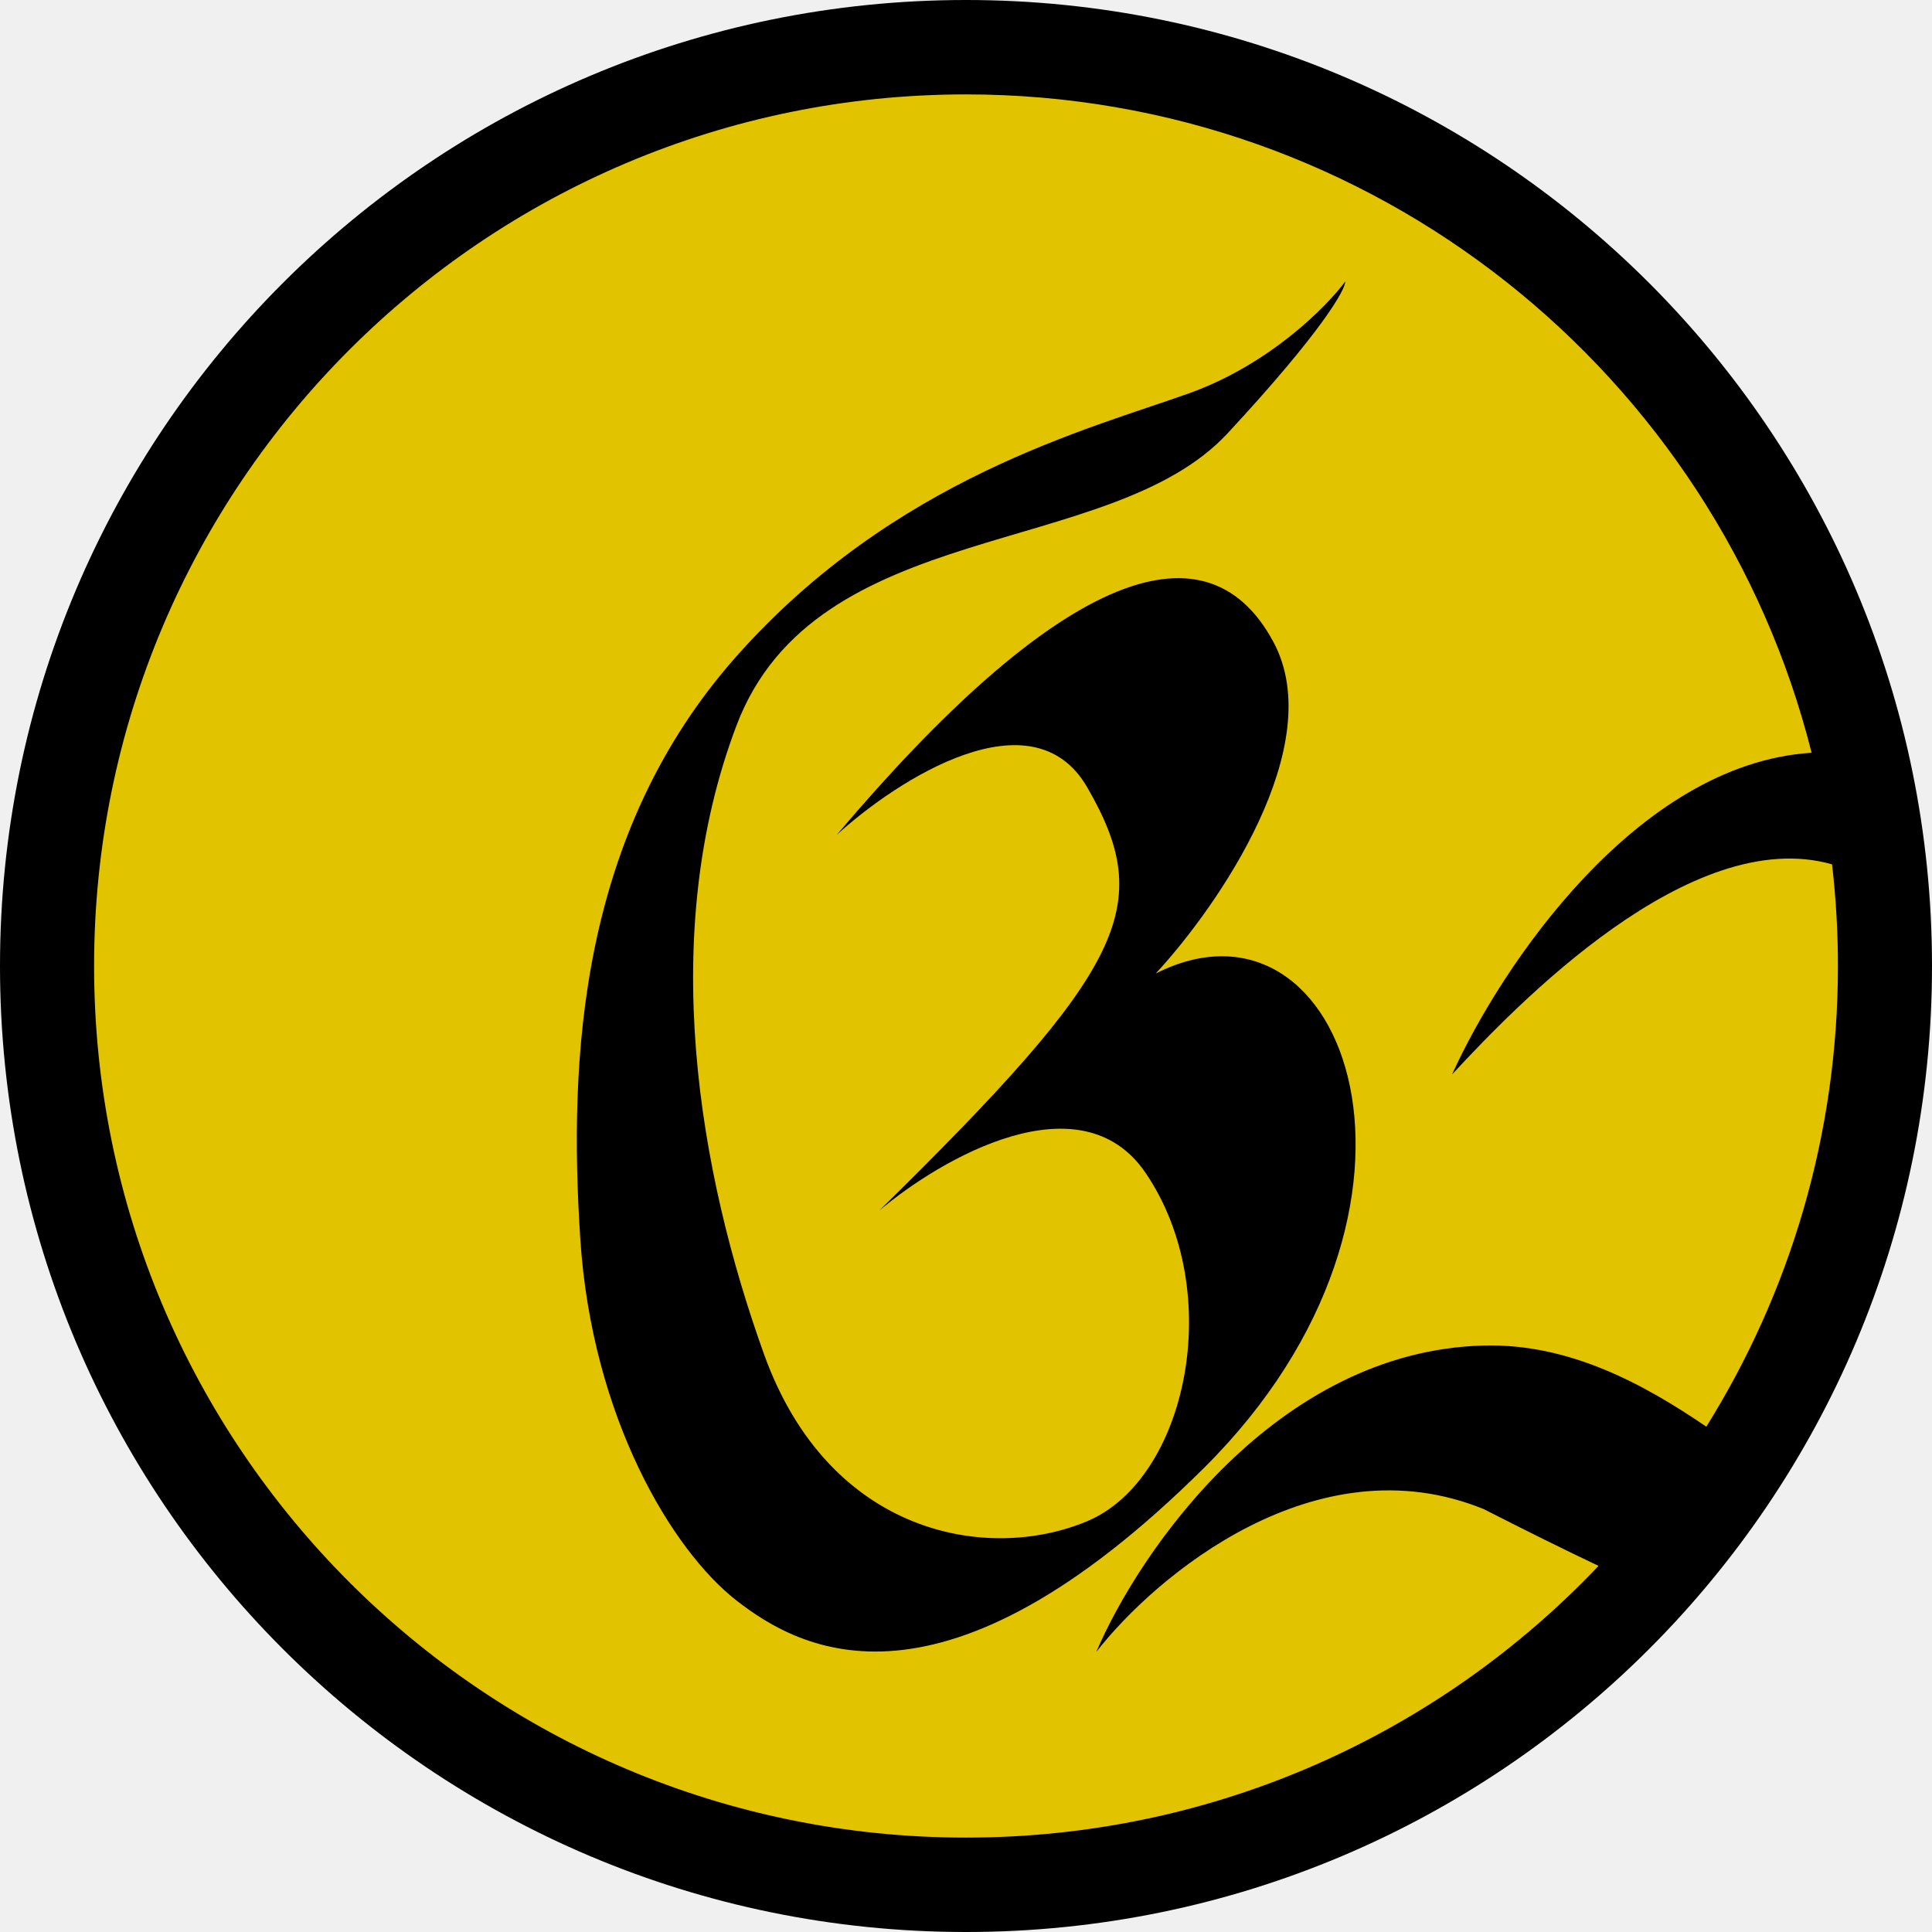
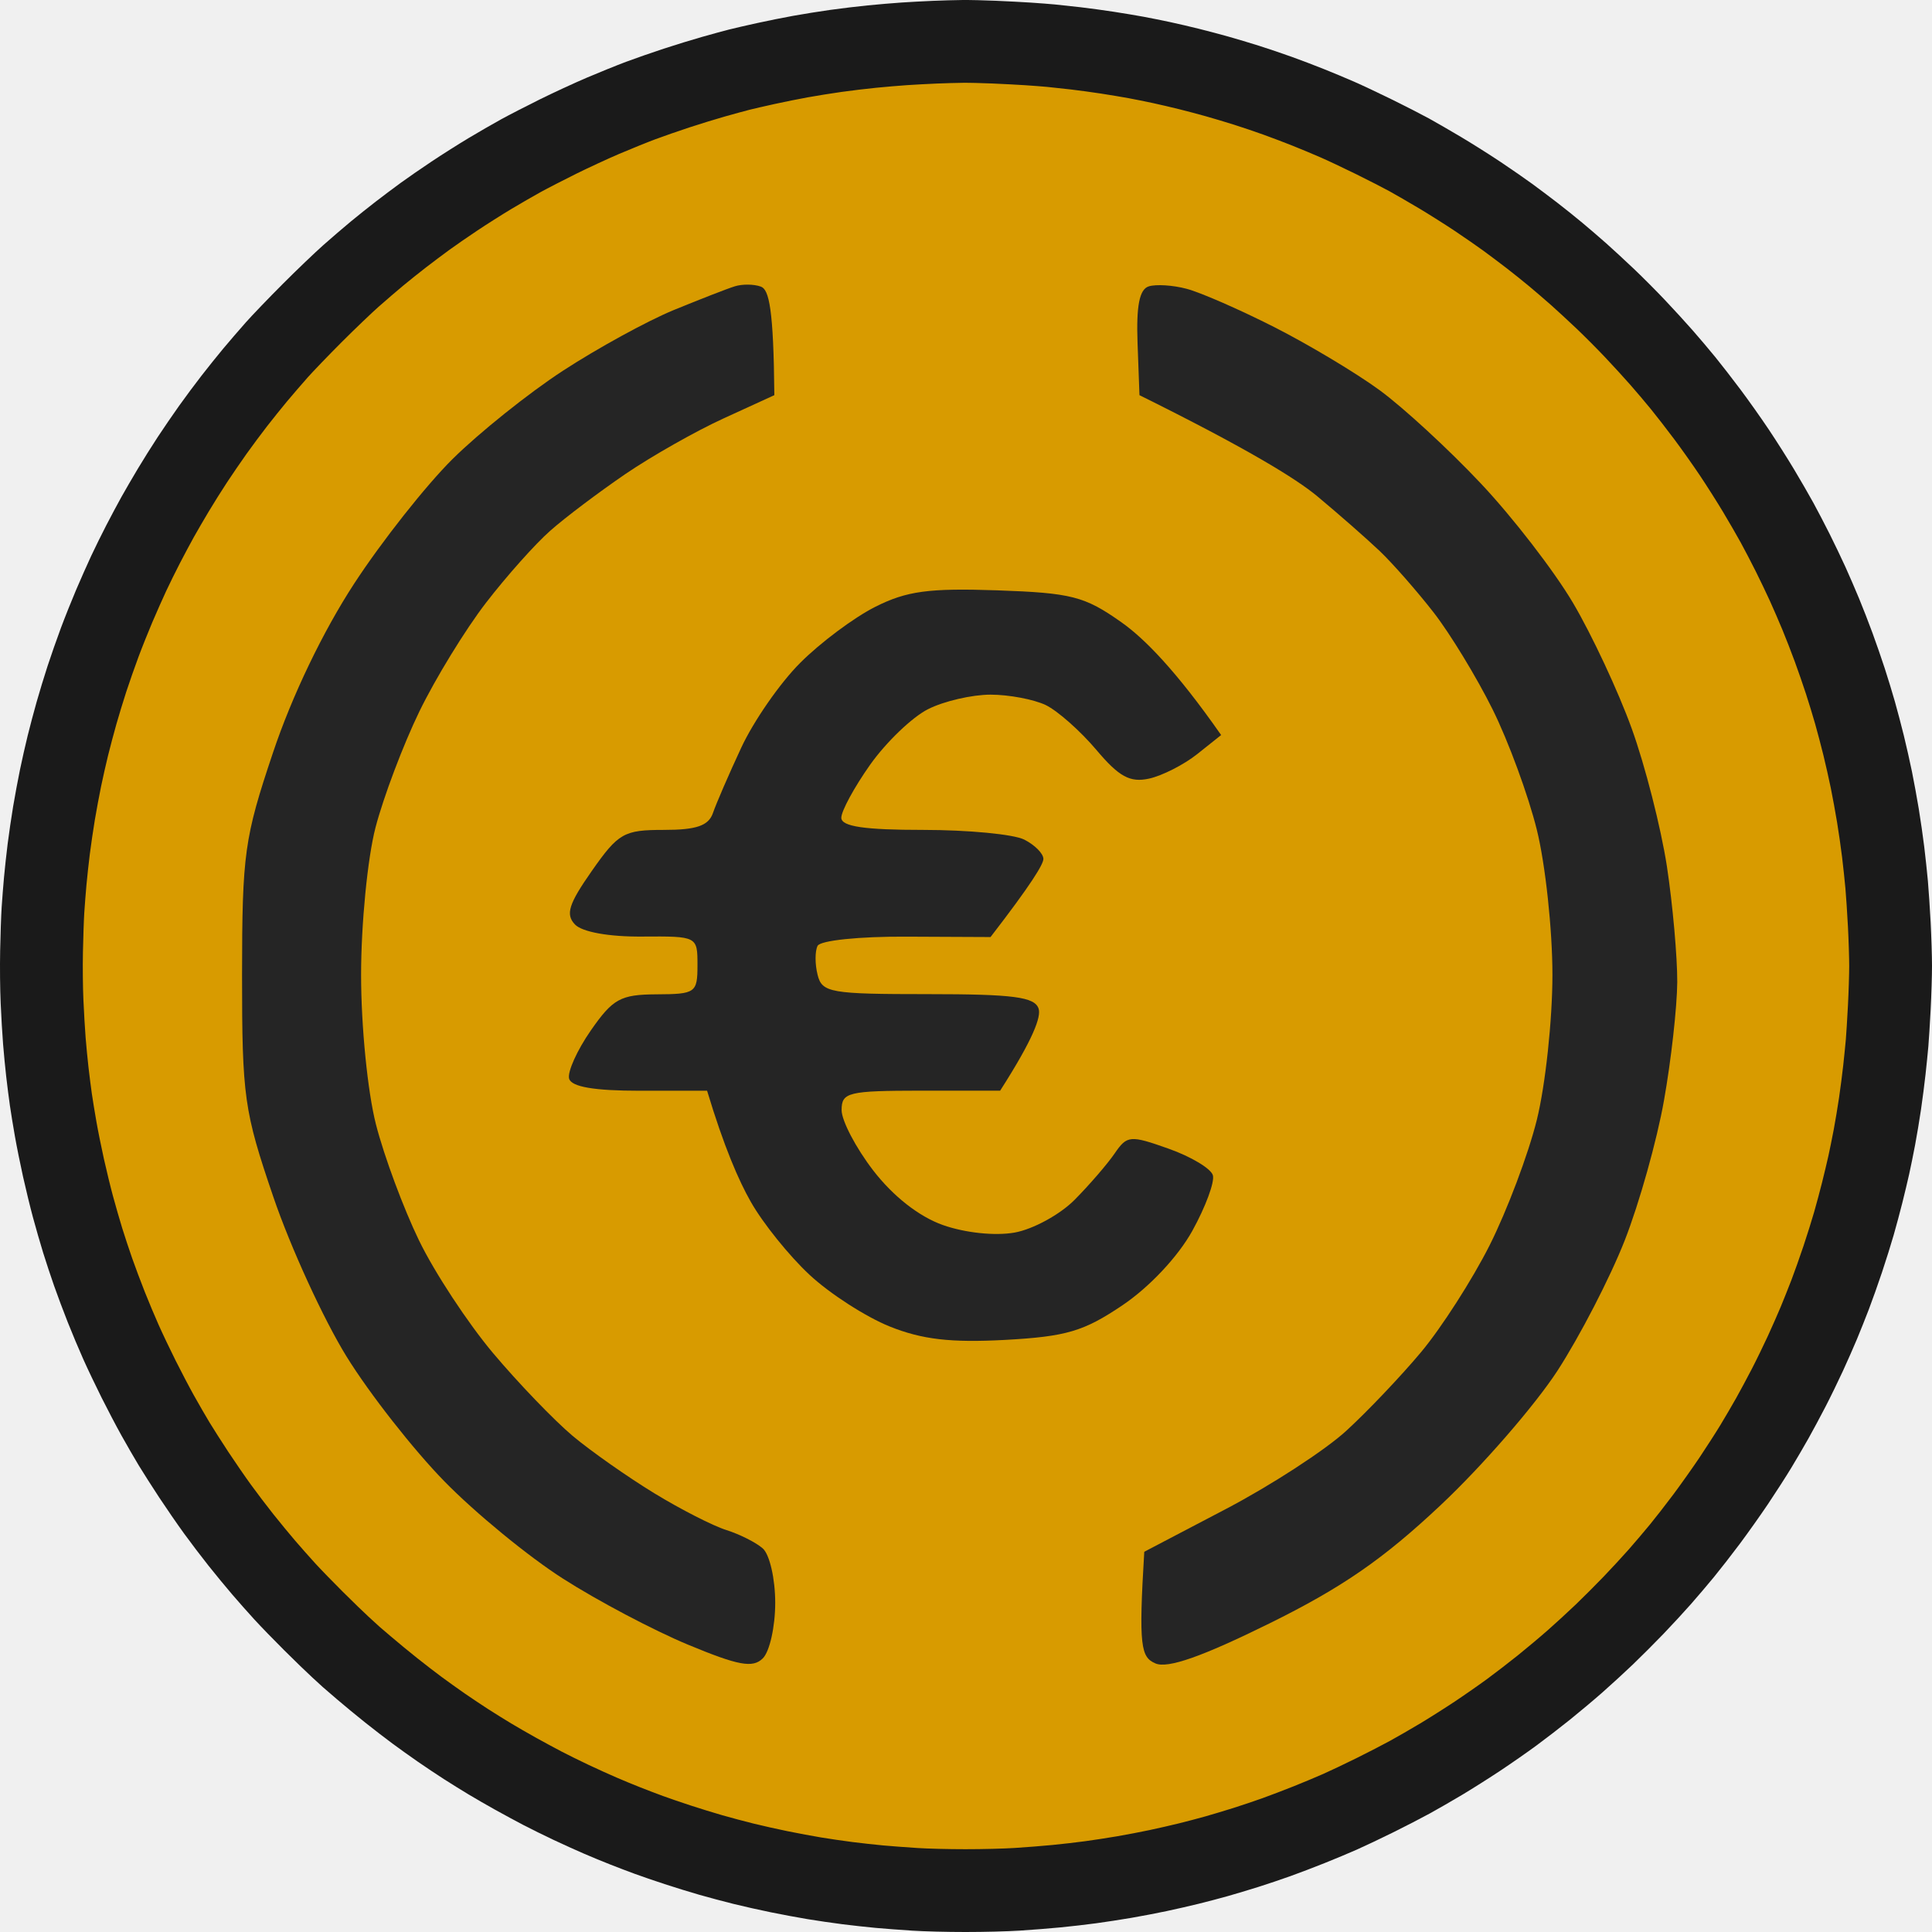
<svg xmlns="http://www.w3.org/2000/svg" width="140" height="140" viewBox="0 0 140 140" fill="none">
-   <circle cx="70" cy="70" r="68.288" fill="black" stroke="black" stroke-width="3.424" />
-   <path fill-rule="evenodd" clip-rule="evenodd" d="M70 6.841C99.562 6.841 124.38 27.136 131.276 54.547C118.6 55.348 108.756 70.047 105.222 77.859C109.864 72.854 122.478 59.711 132.757 62.633C133.038 65.05 133.183 67.508 133.183 70C133.183 82.256 129.69 93.696 123.647 103.381C119.152 100.322 113.744 97.341 107.522 97.501C92.465 97.888 82.527 112.464 79.441 119.704C83.738 114.189 95.37 104.4 107.522 109.358C110.648 110.953 113.402 112.316 115.836 113.47C104.323 125.596 88.045 133.159 70 133.159C35.105 133.159 6.818 104.882 6.818 70C6.818 35.118 35.105 6.841 70 6.841ZM97.486 20.392C96.134 22.227 91.978 26.418 86.168 28.499C78.906 31.1 64.805 34.67 53.367 47.556C41.929 60.442 41.203 76.836 42.05 89.783C42.897 102.729 48.707 112.348 53.367 115.978C58.027 119.608 68.255 125.234 87.258 106.359C106.261 87.484 97.607 63.527 83.748 70.545C88.267 65.665 96.299 54.029 92.281 46.528C87.257 37.151 76.183 42.111 60.629 60.502C65.027 56.489 74.815 50.181 78.785 57.054C83.748 65.644 81.634 70.121 63.716 87.726C68.194 83.935 78.325 78.083 83.021 85.004C88.892 93.655 85.987 107.206 78.785 110.231C71.583 113.256 60.084 111.259 55.364 98.132C50.643 85.004 47.618 67.762 53.367 52.577C59.117 37.392 80.419 40.599 88.952 31.403C95.779 24.047 97.486 20.997 97.486 20.392Z" fill="#E1C300" />
+   <mask id="path-1-inside-1_544_989" fill="white">
+     <path d="M65.319 0.184C65.917 0.144 66.939 0.089 67.591 0.061C68.243 0.033 69.206 0.006 69.731 0.001C70.256 -0.005 71.353 0.02 72.168 0.056C72.983 0.091 74.124 0.151 74.703 0.189C75.283 0.227 76.068 0.288 76.449 0.324C76.829 0.361 77.659 0.451 78.293 0.524C78.926 0.597 80.008 0.744 80.696 0.851C81.385 0.957 82.363 1.12 82.87 1.214C83.377 1.308 84.251 1.484 84.812 1.605C85.374 1.725 86.322 1.947 86.92 2.097C87.518 2.246 88.466 2.498 89.027 2.656C89.589 2.814 90.582 3.112 91.234 3.317C91.885 3.523 92.952 3.884 93.604 4.119C94.256 4.354 95.294 4.748 95.909 4.995C96.525 5.24 97.518 5.655 98.116 5.916C98.714 6.177 99.973 6.771 100.915 7.235C101.856 7.699 103.042 8.307 103.549 8.585C104.056 8.864 105.123 9.48 105.92 9.955C106.717 10.431 107.991 11.236 108.752 11.744C109.512 12.253 110.535 12.961 111.024 13.319C111.512 13.676 112.328 14.289 112.835 14.68C113.342 15.07 114.157 15.724 114.646 16.131C115.134 16.538 115.92 17.213 116.391 17.631C116.862 18.049 117.763 18.881 118.394 19.48C119.025 20.079 120.045 21.104 120.661 21.756C121.278 22.407 122.172 23.386 122.649 23.929C123.125 24.472 123.866 25.346 124.294 25.872C124.722 26.397 125.55 27.463 126.132 28.242C126.715 29.02 127.637 30.324 128.182 31.139C128.727 31.955 129.545 33.244 130 34.005C130.456 34.765 131.085 35.855 131.398 36.425C131.71 36.995 132.248 38.025 132.592 38.714C132.936 39.402 133.443 40.461 133.719 41.068C133.994 41.674 134.44 42.704 134.71 43.356C134.98 44.008 135.419 45.134 135.684 45.859C135.95 46.583 136.351 47.739 136.574 48.427C136.798 49.115 137.129 50.197 137.308 50.831C137.488 51.465 137.781 52.576 137.959 53.301C138.137 54.025 138.4 55.195 138.545 55.902C138.689 56.608 138.911 57.823 139.04 58.602C139.169 59.381 139.347 60.626 139.438 61.368C139.528 62.111 139.646 63.222 139.702 63.837C139.756 64.453 139.846 65.802 139.901 66.834C139.955 67.866 140 69.289 140 69.995C140 70.701 139.956 72.124 139.902 73.156C139.848 74.188 139.773 75.389 139.736 75.823C139.698 76.258 139.607 77.162 139.534 77.832C139.461 78.502 139.312 79.657 139.203 80.4C139.094 81.143 138.901 82.299 138.775 82.969C138.648 83.638 138.456 84.587 138.347 85.076C138.238 85.565 138.016 86.499 137.852 87.151C137.689 87.802 137.407 88.854 137.225 89.489C137.044 90.122 136.663 91.338 136.379 92.189C136.095 93.039 135.663 94.254 135.42 94.889C135.177 95.522 134.792 96.486 134.566 97.029C134.34 97.572 133.883 98.609 133.55 99.334C133.217 100.058 132.647 101.229 132.282 101.935C131.917 102.641 131.361 103.678 131.045 104.24C130.729 104.802 130.166 105.765 129.793 106.381C129.42 106.996 128.667 108.167 128.121 108.982C127.573 109.796 126.649 111.1 126.067 111.879C125.484 112.659 124.641 113.74 124.195 114.283C123.749 114.827 122.992 115.716 122.514 116.259C122.036 116.802 121.146 117.765 120.538 118.399C119.929 119.033 118.94 120.023 118.339 120.599C117.738 121.174 116.743 122.088 116.127 122.63C115.512 123.172 114.445 124.067 113.757 124.621C113.068 125.174 111.972 126.019 111.32 126.498C110.668 126.977 109.498 127.793 108.719 128.31C107.939 128.828 106.71 129.606 105.986 130.04C105.261 130.474 104.194 131.088 103.615 131.406C103.035 131.725 101.835 132.344 100.947 132.784C100.06 133.223 98.875 133.785 98.313 134.033C97.751 134.282 96.7 134.722 95.975 135.011C95.251 135.301 94.14 135.724 93.506 135.952C92.872 136.18 91.82 136.533 91.168 136.739C90.516 136.944 89.523 137.242 88.962 137.401C88.4 137.559 87.452 137.81 86.854 137.956C86.256 138.104 85.219 138.341 84.549 138.483C83.879 138.626 82.724 138.847 81.981 138.975C81.238 139.102 80.082 139.28 79.412 139.37C78.743 139.461 77.587 139.594 76.844 139.666C76.101 139.739 74.775 139.843 73.897 139.899C72.963 139.958 71.328 140 69.962 140C68.612 140 66.976 139.959 66.093 139.901C65.25 139.847 64.058 139.757 63.442 139.701C62.826 139.644 61.745 139.525 61.038 139.436C60.331 139.346 59.205 139.182 58.536 139.071C57.866 138.96 56.665 138.737 55.868 138.574C55.072 138.412 53.842 138.136 53.135 137.96C52.429 137.785 51.318 137.488 50.666 137.301C50.014 137.114 48.888 136.767 48.163 136.529C47.439 136.292 46.461 135.956 45.99 135.783C45.519 135.611 44.719 135.306 44.212 135.106C43.705 134.907 42.845 134.552 42.302 134.317C41.758 134.083 40.765 133.634 40.096 133.318C39.426 133.002 38.448 132.519 37.922 132.245C37.397 131.971 36.479 131.474 35.881 131.142C35.283 130.809 34.409 130.305 33.938 130.021C33.467 129.738 32.667 129.24 32.16 128.916C31.653 128.59 30.808 128.027 30.283 127.663C29.757 127.299 28.928 126.706 28.439 126.345C27.95 125.984 27.061 125.299 26.463 124.823C25.866 124.347 24.947 123.59 24.422 123.14C23.896 122.691 23.434 122.292 23.394 122.254C23.354 122.217 23.014 121.905 22.637 121.561C22.26 121.217 21.341 120.328 20.595 119.585C19.848 118.842 18.871 117.834 18.425 117.346C17.977 116.857 17.256 116.042 16.822 115.535C16.386 115.027 15.618 114.094 15.113 113.46C14.609 112.826 13.809 111.774 13.336 111.122C12.862 110.47 12.056 109.3 11.542 108.521C11.029 107.742 10.358 106.69 10.051 106.183C9.744 105.676 9.188 104.712 8.814 104.043C8.44 103.373 7.786 102.128 7.361 101.277C6.935 100.426 6.335 99.166 6.028 98.478C5.72 97.79 5.216 96.59 4.908 95.811C4.599 95.032 4.155 93.846 3.92 93.176C3.685 92.507 3.327 91.425 3.125 90.773C2.924 90.121 2.595 88.98 2.394 88.237C2.193 87.494 1.868 86.161 1.671 85.274C1.474 84.387 1.208 83.067 1.081 82.343C0.953 81.619 0.789 80.611 0.716 80.104C0.643 79.597 0.525 78.663 0.452 78.029C0.379 77.395 0.276 76.328 0.223 75.659C0.169 74.989 0.091 73.655 0.049 72.695C0.003 71.654 -0.013 70.113 0.011 68.876C0.033 67.734 0.082 66.327 0.12 65.747C0.158 65.168 0.234 64.19 0.29 63.574C0.346 62.958 0.465 61.862 0.556 61.138C0.647 60.413 0.826 59.198 0.952 58.437C1.079 57.677 1.303 56.477 1.449 55.77C1.594 55.064 1.846 53.953 2.007 53.301C2.168 52.649 2.459 51.552 2.654 50.864C2.848 50.176 3.206 49.005 3.447 48.263C3.69 47.52 4.126 46.276 4.416 45.497C4.707 44.718 5.205 43.473 5.521 42.731C5.838 41.989 6.325 40.892 6.603 40.294C6.882 39.696 7.379 38.688 7.707 38.055C8.035 37.421 8.526 36.502 8.798 36.013C9.071 35.525 9.604 34.605 9.984 33.972C10.363 33.338 11.014 32.3 11.431 31.667C11.848 31.033 12.548 30.011 12.987 29.395C13.426 28.779 14.153 27.801 14.603 27.222C15.052 26.642 15.767 25.753 16.19 25.246C16.614 24.739 17.341 23.895 17.807 23.369C18.273 22.843 19.484 21.582 20.5 20.566C21.516 19.549 22.837 18.285 23.434 17.757C24.031 17.229 24.92 16.465 25.41 16.06C25.899 15.656 26.713 15.005 27.221 14.614C27.728 14.223 28.542 13.611 29.032 13.255C29.521 12.898 30.529 12.202 31.271 11.707C32.013 11.212 33.214 10.451 33.938 10.017C34.662 9.583 35.729 8.967 36.309 8.649C36.888 8.331 38.148 7.682 39.108 7.207C40.068 6.731 41.594 6.026 42.499 5.639C43.405 5.253 44.694 4.731 45.364 4.48C46.034 4.23 47.264 3.801 48.097 3.528C48.93 3.255 50.19 2.867 50.896 2.668C51.603 2.468 52.477 2.229 52.839 2.138C53.201 2.046 54.105 1.838 54.848 1.675C55.59 1.511 56.775 1.273 57.482 1.146C58.188 1.018 59.388 0.826 60.149 0.719C60.91 0.612 62.14 0.464 62.882 0.391C63.624 0.317 64.721 0.224 65.319 0.184Z" />
+   </mask>
+   <path d="M65.319 0.184C65.917 0.144 66.939 0.089 67.591 0.061C68.243 0.033 69.206 0.006 69.731 0.001C70.256 -0.005 71.353 0.02 72.168 0.056C72.983 0.091 74.124 0.151 74.703 0.189C75.283 0.227 76.068 0.288 76.449 0.324C76.829 0.361 77.659 0.451 78.293 0.524C78.926 0.597 80.008 0.744 80.696 0.851C81.385 0.957 82.363 1.12 82.87 1.214C83.377 1.308 84.251 1.484 84.812 1.605C85.374 1.725 86.322 1.947 86.92 2.097C87.518 2.246 88.466 2.498 89.027 2.656C89.589 2.814 90.582 3.112 91.234 3.317C91.885 3.523 92.952 3.884 93.604 4.119C94.256 4.354 95.294 4.748 95.909 4.995C96.525 5.24 97.518 5.655 98.116 5.916C98.714 6.177 99.973 6.771 100.915 7.235C101.856 7.699 103.042 8.307 103.549 8.585C104.056 8.864 105.123 9.48 105.92 9.955C106.717 10.431 107.991 11.236 108.752 11.744C109.512 12.253 110.535 12.961 111.024 13.319C111.512 13.676 112.328 14.289 112.835 14.68C113.342 15.07 114.157 15.724 114.646 16.131C115.134 16.538 115.92 17.213 116.391 17.631C116.862 18.049 117.763 18.881 118.394 19.48C119.025 20.079 120.045 21.104 120.661 21.756C121.278 22.407 122.172 23.386 122.649 23.929C123.125 24.472 123.866 25.346 124.294 25.872C124.722 26.397 125.55 27.463 126.132 28.242C126.715 29.02 127.637 30.324 128.182 31.139C128.727 31.955 129.545 33.244 130 34.005C130.456 34.765 131.085 35.855 131.398 36.425C131.71 36.995 132.248 38.025 132.592 38.714C132.936 39.402 133.443 40.461 133.719 41.068C133.994 41.674 134.44 42.704 134.71 43.356C134.98 44.008 135.419 45.134 135.684 45.859C135.95 46.583 136.351 47.739 136.574 48.427C136.798 49.115 137.129 50.197 137.308 50.831C137.488 51.465 137.781 52.576 137.959 53.301C138.137 54.025 138.4 55.195 138.545 55.902C138.689 56.608 138.911 57.823 139.04 58.602C139.169 59.381 139.347 60.626 139.438 61.368C139.528 62.111 139.646 63.222 139.702 63.837C139.756 64.453 139.846 65.802 139.901 66.834C139.955 67.866 140 69.289 140 69.995C140 70.701 139.956 72.124 139.902 73.156C139.848 74.188 139.773 75.389 139.736 75.823C139.698 76.258 139.607 77.162 139.534 77.832C139.461 78.502 139.312 79.657 139.203 80.4C139.094 81.143 138.901 82.299 138.775 82.969C138.648 83.638 138.456 84.587 138.347 85.076C138.238 85.565 138.016 86.499 137.852 87.151C137.689 87.802 137.407 88.854 137.225 89.489C137.044 90.122 136.663 91.338 136.379 92.189C136.095 93.039 135.663 94.254 135.42 94.889C135.177 95.522 134.792 96.486 134.566 97.029C134.34 97.572 133.883 98.609 133.55 99.334C133.217 100.058 132.647 101.229 132.282 101.935C131.917 102.641 131.361 103.678 131.045 104.24C130.729 104.802 130.166 105.765 129.793 106.381C129.42 106.996 128.667 108.167 128.121 108.982C127.573 109.796 126.649 111.1 126.067 111.879C125.484 112.659 124.641 113.74 124.195 114.283C123.749 114.827 122.992 115.716 122.514 116.259C122.036 116.802 121.146 117.765 120.538 118.399C119.929 119.033 118.94 120.023 118.339 120.599C117.738 121.174 116.743 122.088 116.127 122.63C115.512 123.172 114.445 124.067 113.757 124.621C113.068 125.174 111.972 126.019 111.32 126.498C110.668 126.977 109.498 127.793 108.719 128.31C107.939 128.828 106.71 129.606 105.986 130.04C105.261 130.474 104.194 131.088 103.615 131.406C103.035 131.725 101.835 132.344 100.947 132.784C100.06 133.223 98.875 133.785 98.313 134.033C97.751 134.282 96.7 134.722 95.975 135.011C95.251 135.301 94.14 135.724 93.506 135.952C92.872 136.18 91.82 136.533 91.168 136.739C90.516 136.944 89.523 137.242 88.962 137.401C88.4 137.559 87.452 137.81 86.854 137.956C86.256 138.104 85.219 138.341 84.549 138.483C83.879 138.626 82.724 138.847 81.981 138.975C81.238 139.102 80.082 139.28 79.412 139.37C78.743 139.461 77.587 139.594 76.844 139.666C76.101 139.739 74.775 139.843 73.897 139.899C72.963 139.958 71.328 140 69.962 140C68.612 140 66.976 139.959 66.093 139.901C65.25 139.847 64.058 139.757 63.442 139.701C62.826 139.644 61.745 139.525 61.038 139.436C60.331 139.346 59.205 139.182 58.536 139.071C57.866 138.96 56.665 138.737 55.868 138.574C55.072 138.412 53.842 138.136 53.135 137.96C52.429 137.785 51.318 137.488 50.666 137.301C50.014 137.114 48.888 136.767 48.163 136.529C47.439 136.292 46.461 135.956 45.99 135.783C45.519 135.611 44.719 135.306 44.212 135.106C43.705 134.907 42.845 134.552 42.302 134.317C41.758 134.083 40.765 133.634 40.096 133.318C39.426 133.002 38.448 132.519 37.922 132.245C37.397 131.971 36.479 131.474 35.881 131.142C35.283 130.809 34.409 130.305 33.938 130.021C33.467 129.738 32.667 129.24 32.16 128.916C31.653 128.59 30.808 128.027 30.283 127.663C29.757 127.299 28.928 126.706 28.439 126.345C27.95 125.984 27.061 125.299 26.463 124.823C25.866 124.347 24.947 123.59 24.422 123.14C23.896 122.691 23.434 122.292 23.394 122.254C23.354 122.217 23.014 121.905 22.637 121.561C22.26 121.217 21.341 120.328 20.595 119.585C19.848 118.842 18.871 117.834 18.425 117.346C17.977 116.857 17.256 116.042 16.822 115.535C16.386 115.027 15.618 114.094 15.113 113.46C14.609 112.826 13.809 111.774 13.336 111.122C12.862 110.47 12.056 109.3 11.542 108.521C11.029 107.742 10.358 106.69 10.051 106.183C9.744 105.676 9.188 104.712 8.814 104.043C8.44 103.373 7.786 102.128 7.361 101.277C6.935 100.426 6.335 99.166 6.028 98.478C5.72 97.79 5.216 96.59 4.908 95.811C4.599 95.032 4.155 93.846 3.92 93.176C3.685 92.507 3.327 91.425 3.125 90.773C2.924 90.121 2.595 88.98 2.394 88.237C2.193 87.494 1.868 86.161 1.671 85.274C1.474 84.387 1.208 83.067 1.081 82.343C0.953 81.619 0.789 80.611 0.716 80.104C0.643 79.597 0.525 78.663 0.452 78.029C0.379 77.395 0.276 76.328 0.223 75.659C0.169 74.989 0.091 73.655 0.049 72.695C0.003 71.654 -0.013 70.113 0.011 68.876C0.033 67.734 0.082 66.327 0.12 65.747C0.158 65.168 0.234 64.19 0.29 63.574C0.346 62.958 0.465 61.862 0.556 61.138C0.647 60.413 0.826 59.198 0.952 58.437C1.079 57.677 1.303 56.477 1.449 55.77C1.594 55.064 1.846 53.953 2.007 53.301C2.168 52.649 2.459 51.552 2.654 50.864C2.848 50.176 3.206 49.005 3.447 48.263C3.69 47.52 4.126 46.276 4.416 45.497C4.707 44.718 5.205 43.473 5.521 42.731C5.838 41.989 6.325 40.892 6.603 40.294C6.882 39.696 7.379 38.688 7.707 38.055C8.035 37.421 8.526 36.502 8.798 36.013C9.071 35.525 9.604 34.605 9.984 33.972C10.363 33.338 11.014 32.3 11.431 31.667C11.848 31.033 12.548 30.011 12.987 29.395C13.426 28.779 14.153 27.801 14.603 27.222C15.052 26.642 15.767 25.753 16.19 25.246C16.614 24.739 17.341 23.895 17.807 23.369C18.273 22.843 19.484 21.582 20.5 20.566C21.516 19.549 22.837 18.285 23.434 17.757C24.031 17.229 24.92 16.465 25.41 16.06C25.899 15.656 26.713 15.005 27.221 14.614C27.728 14.223 28.542 13.611 29.032 13.255C29.521 12.898 30.529 12.202 31.271 11.707C32.013 11.212 33.214 10.451 33.938 10.017C34.662 9.583 35.729 8.967 36.309 8.649C36.888 8.331 38.148 7.682 39.108 7.207C40.068 6.731 41.594 6.026 42.499 5.639C43.405 5.253 44.694 4.731 45.364 4.48C46.034 4.23 47.264 3.801 48.097 3.528C48.93 3.255 50.19 2.867 50.896 2.668C51.603 2.468 52.477 2.229 52.839 2.138C53.201 2.046 54.105 1.838 54.848 1.675C55.59 1.511 56.775 1.273 57.482 1.146C58.188 1.018 59.388 0.826 60.149 0.719C60.91 0.612 62.14 0.464 62.882 0.391C63.624 0.317 64.721 0.224 65.319 0.184Z" fill="#D89B00" stroke="#1A1A1A" stroke-width="12" mask="url(#path-1-inside-1_544_989)" />
+   <path d="M48.802 22.475C50.716 21.691 52.722 20.907 53.251 20.746C53.787 20.578 54.629 20.585 55.131 20.767C55.73 20.97 56.057 22.398 56.112 28.635L52.457 30.309C50.445 31.226 47.235 33.046 45.32 34.348C43.406 35.657 40.955 37.498 39.876 38.457C38.79 39.409 36.694 41.762 35.211 43.687C33.728 45.612 31.555 49.154 30.386 51.562C29.216 53.971 27.789 57.751 27.211 59.963C26.633 62.182 26.166 66.971 26.166 70.639C26.166 74.378 26.64 79.131 27.246 81.49C27.837 83.8 29.244 87.581 30.365 89.891C31.486 92.201 33.895 95.87 35.726 98.047C37.557 100.224 40.154 102.919 41.491 104.046C42.828 105.166 45.495 107.036 47.409 108.205C49.324 109.374 51.67 110.571 52.631 110.872C53.585 111.173 54.776 111.768 55.27 112.202C55.771 112.636 56.175 114.414 56.175 116.143C56.175 117.872 55.771 119.693 55.27 120.176C54.546 120.89 53.502 120.694 49.846 119.175C47.353 118.139 43.287 115.989 40.795 114.393C38.302 112.804 34.438 109.633 32.203 107.344C29.968 105.061 26.772 100.987 25.108 98.292C23.444 95.597 21.056 90.395 19.81 86.741C17.686 80.517 17.54 79.488 17.54 70.639C17.547 61.86 17.707 60.719 19.782 54.538C21.16 50.421 23.402 45.759 25.658 42.301C27.663 39.227 30.873 35.167 32.788 33.27C34.703 31.373 38.302 28.488 40.795 26.864C43.287 25.24 46.887 23.266 48.802 22.475Z" fill="#252525" />
+   <path d="M82.431 24.841C82.334 22.16 82.57 20.963 83.239 20.753C83.761 20.585 85 20.662 85.989 20.928C86.984 21.187 89.832 22.433 92.318 23.693C94.803 24.953 98.257 27.018 99.977 28.278C101.696 29.538 104.997 32.577 107.301 35.027C109.613 37.477 112.621 41.377 113.985 43.687C115.35 45.997 117.265 50.092 118.239 52.788C119.214 55.483 120.356 59.97 120.788 62.764C121.212 65.557 121.547 69.337 121.54 71.164C121.526 72.991 121.094 76.849 120.579 79.74C120.071 82.624 118.789 87.196 117.731 89.891C116.673 92.586 114.473 96.843 112.85 99.342C111.221 101.841 107.427 106.216 104.412 109.052C100.248 112.972 97.261 115.037 91.97 117.648C87.103 120.05 84.624 120.918 83.733 120.54C82.675 120.085 82.501 119.343 82.918 112.447L88.837 109.346C92.095 107.638 96.008 105.096 97.54 103.696C99.072 102.296 101.522 99.72 102.984 97.97C104.447 96.219 106.682 92.74 107.942 90.241C109.202 87.735 110.748 83.646 111.367 81.14C111.987 78.634 112.495 73.909 112.495 70.639C112.495 67.37 111.987 62.645 111.367 60.138C110.748 57.632 109.299 53.698 108.151 51.388C107.002 49.077 105.087 45.927 103.89 44.387C102.692 42.847 100.93 40.837 99.977 39.928C99.016 39.017 96.983 37.232 95.451 35.958C93.919 34.684 90.396 32.514 82.57 28.635L82.431 24.841Z" fill="#252525" />
+   <path d="M57.985 48.034C59.441 46.571 61.891 44.744 63.423 43.974C65.7 42.826 67.308 42.609 72.245 42.777C77.641 42.966 78.588 43.204 81.254 45.087C82.897 46.242 85.195 48.552 88.488 53.264L86.748 54.65C85.787 55.413 84.22 56.211 83.266 56.421C81.888 56.722 81.094 56.295 79.437 54.328C78.288 52.97 76.645 51.514 75.782 51.093C74.918 50.68 73.115 50.337 71.778 50.337C70.441 50.337 68.401 50.806 67.252 51.388C66.104 51.962 64.217 53.775 63.054 55.413C61.898 57.051 60.958 58.78 60.965 59.263C60.979 59.893 62.643 60.138 66.904 60.138C70.156 60.138 73.449 60.453 74.215 60.838C74.981 61.223 75.608 61.853 75.608 62.239C75.608 62.623 74.744 64.059 71.778 67.902L65.686 67.874C62.288 67.853 59.441 68.147 59.246 68.539C59.051 68.924 59.051 69.869 59.246 70.639C59.566 71.934 60.172 72.039 67.252 72.039C73.442 72.039 74.981 72.242 75.26 73.089C75.454 73.663 74.904 75.239 72.475 79.033H66.73C61.453 79.04 60.986 79.152 60.986 80.44C60.986 81.21 62.017 83.177 63.277 84.816C64.725 86.692 66.591 88.155 68.325 88.771C69.933 89.338 72.099 89.569 73.519 89.317C74.856 89.079 76.819 88.008 77.877 86.937C78.936 85.866 80.238 84.361 80.767 83.59C81.672 82.267 81.888 82.246 84.687 83.24C86.309 83.814 87.757 84.683 87.89 85.165C88.029 85.649 87.36 87.455 86.4 89.191C85.369 91.053 83.301 93.258 81.352 94.574C78.532 96.479 77.272 96.85 72.823 97.095C68.903 97.305 66.821 97.067 64.468 96.121C62.748 95.428 60.13 93.748 58.661 92.376C57.192 91.011 55.277 88.631 54.407 87.091C53.529 85.551 52.464 83.107 51.239 79.04H46.365C43.065 79.04 41.414 78.76 41.24 78.165C41.108 77.682 41.811 76.114 42.807 74.679C44.415 72.368 44.965 72.067 47.583 72.053C50.403 72.039 50.542 71.941 50.542 69.939C50.542 67.846 50.529 67.839 46.539 67.867C44.137 67.888 42.187 67.538 41.665 66.992C40.969 66.264 41.206 65.508 42.883 63.114C44.812 60.362 45.209 60.138 48.105 60.138C50.466 60.138 51.343 59.837 51.663 58.913C51.893 58.241 52.812 56.113 53.71 54.188C54.602 52.263 56.523 49.49 57.985 48.034Z" fill="#252525" />
</svg>
